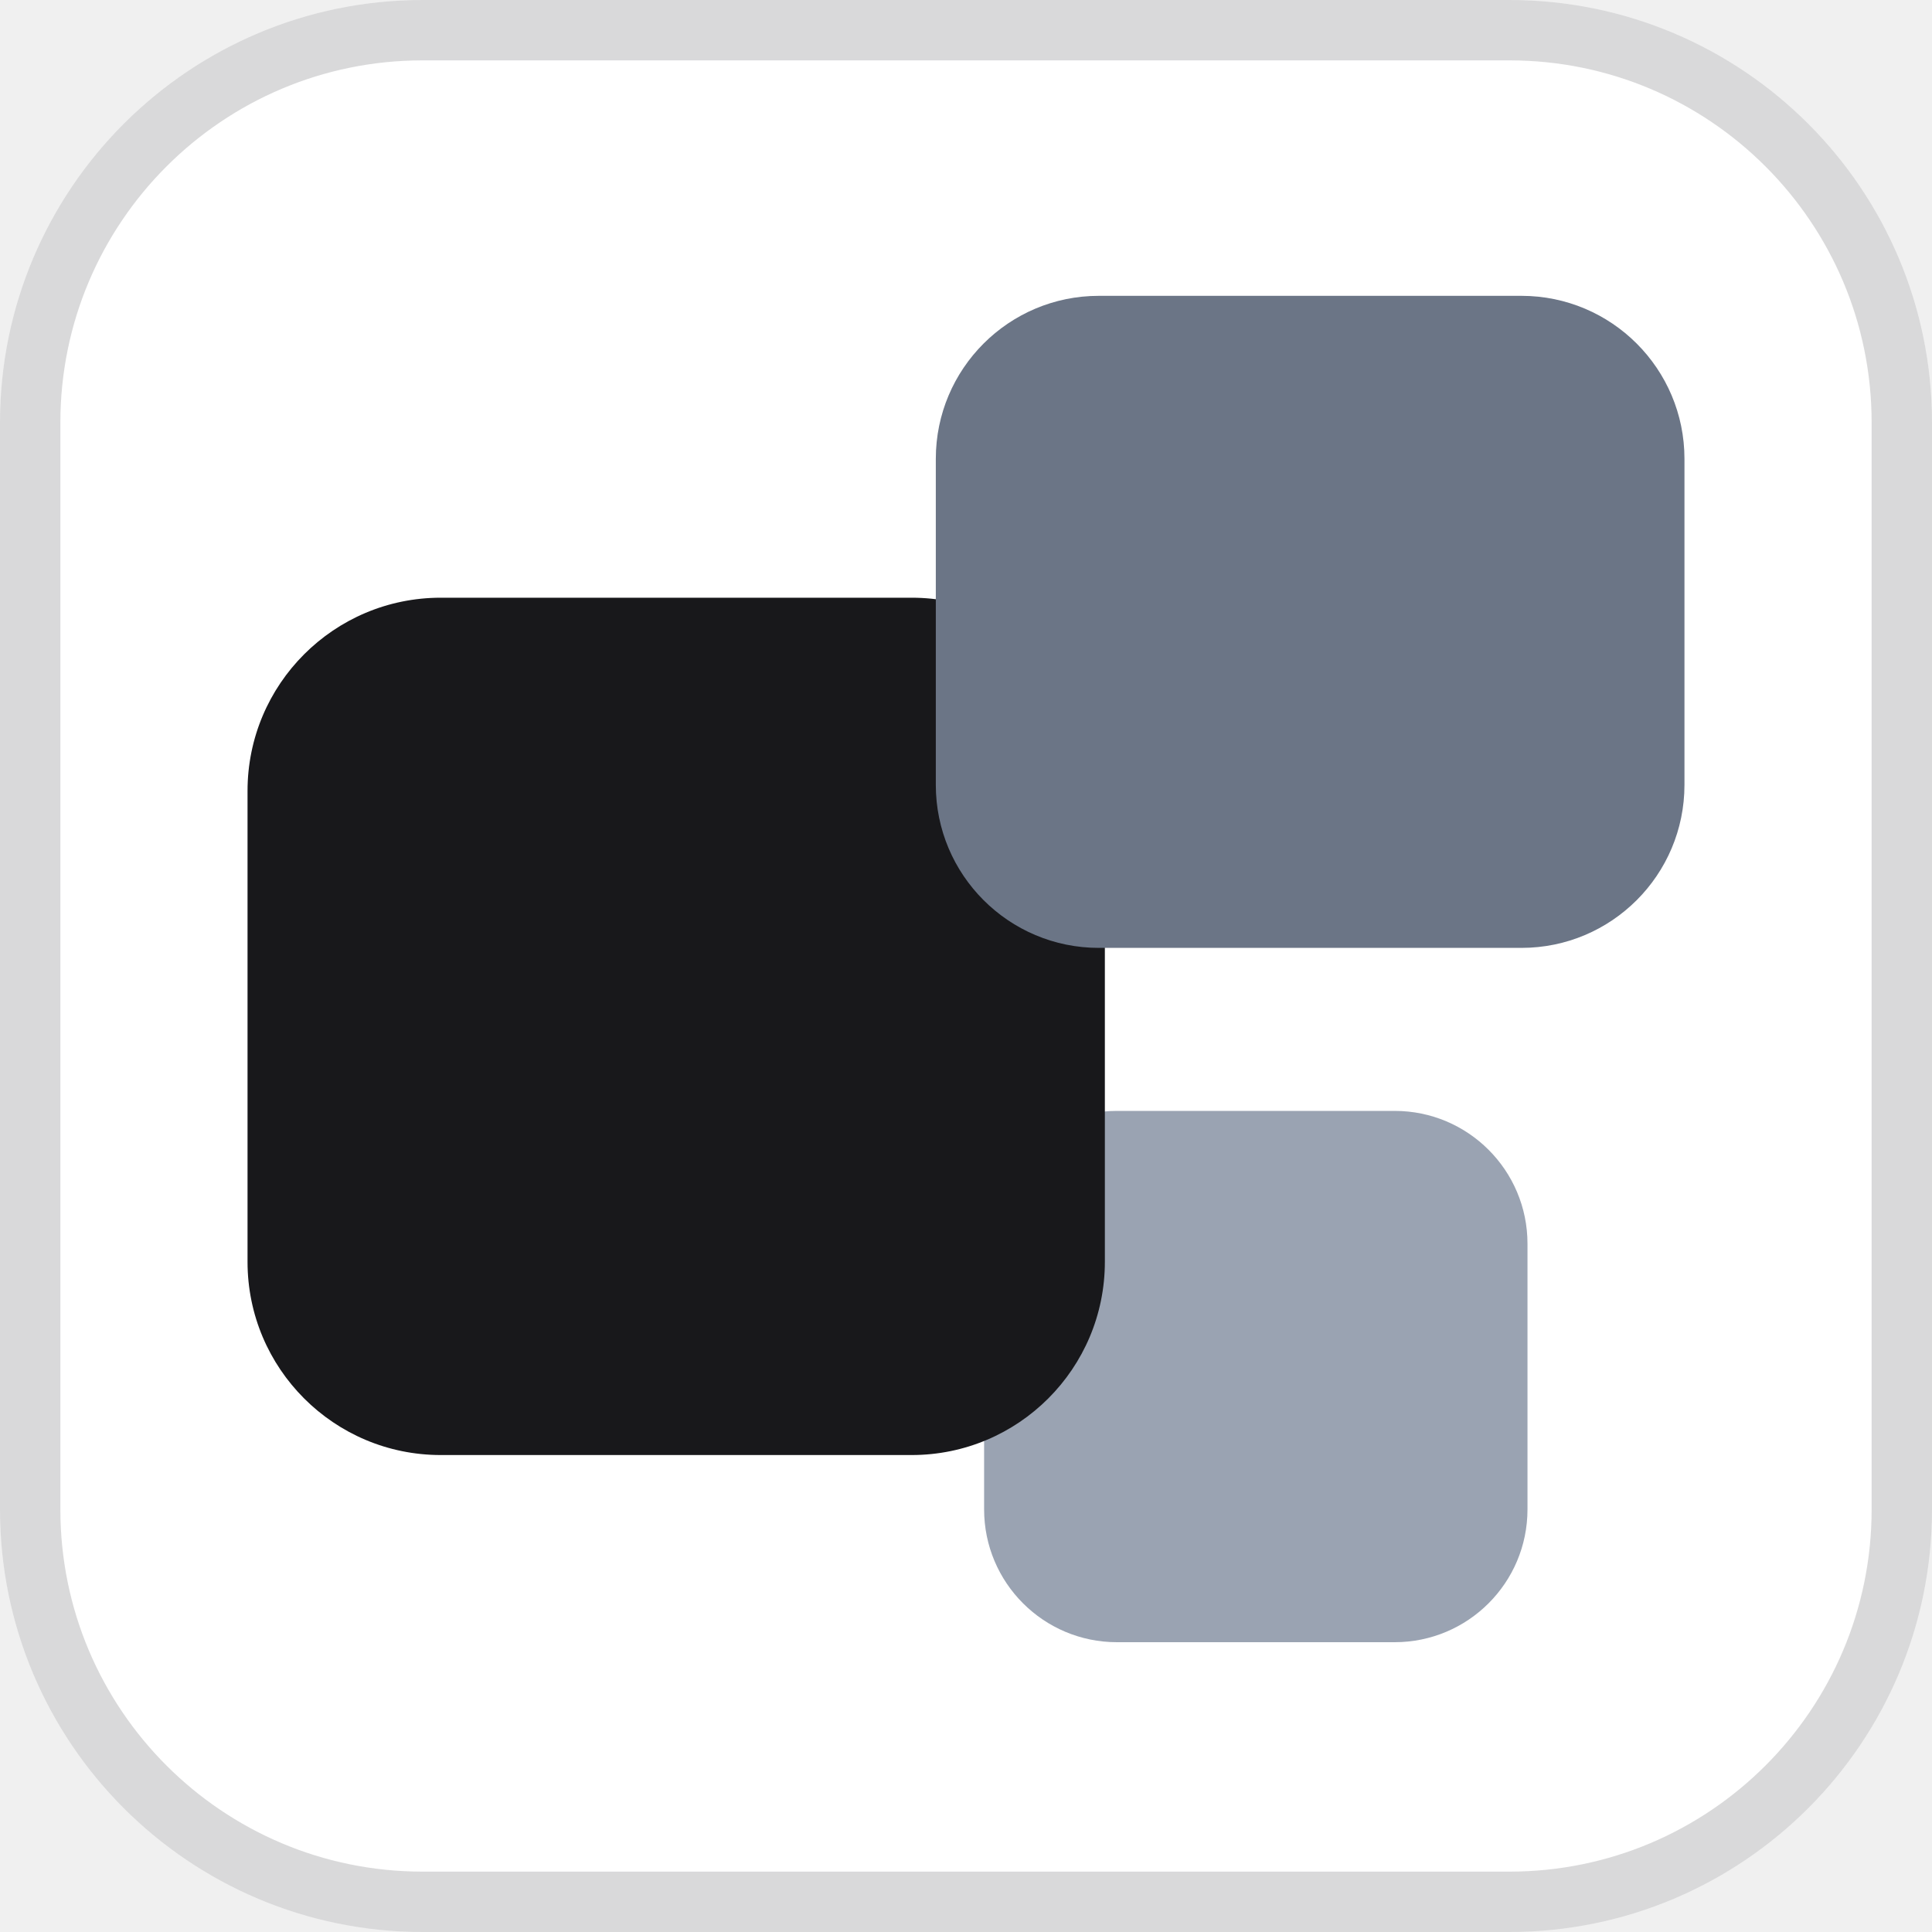
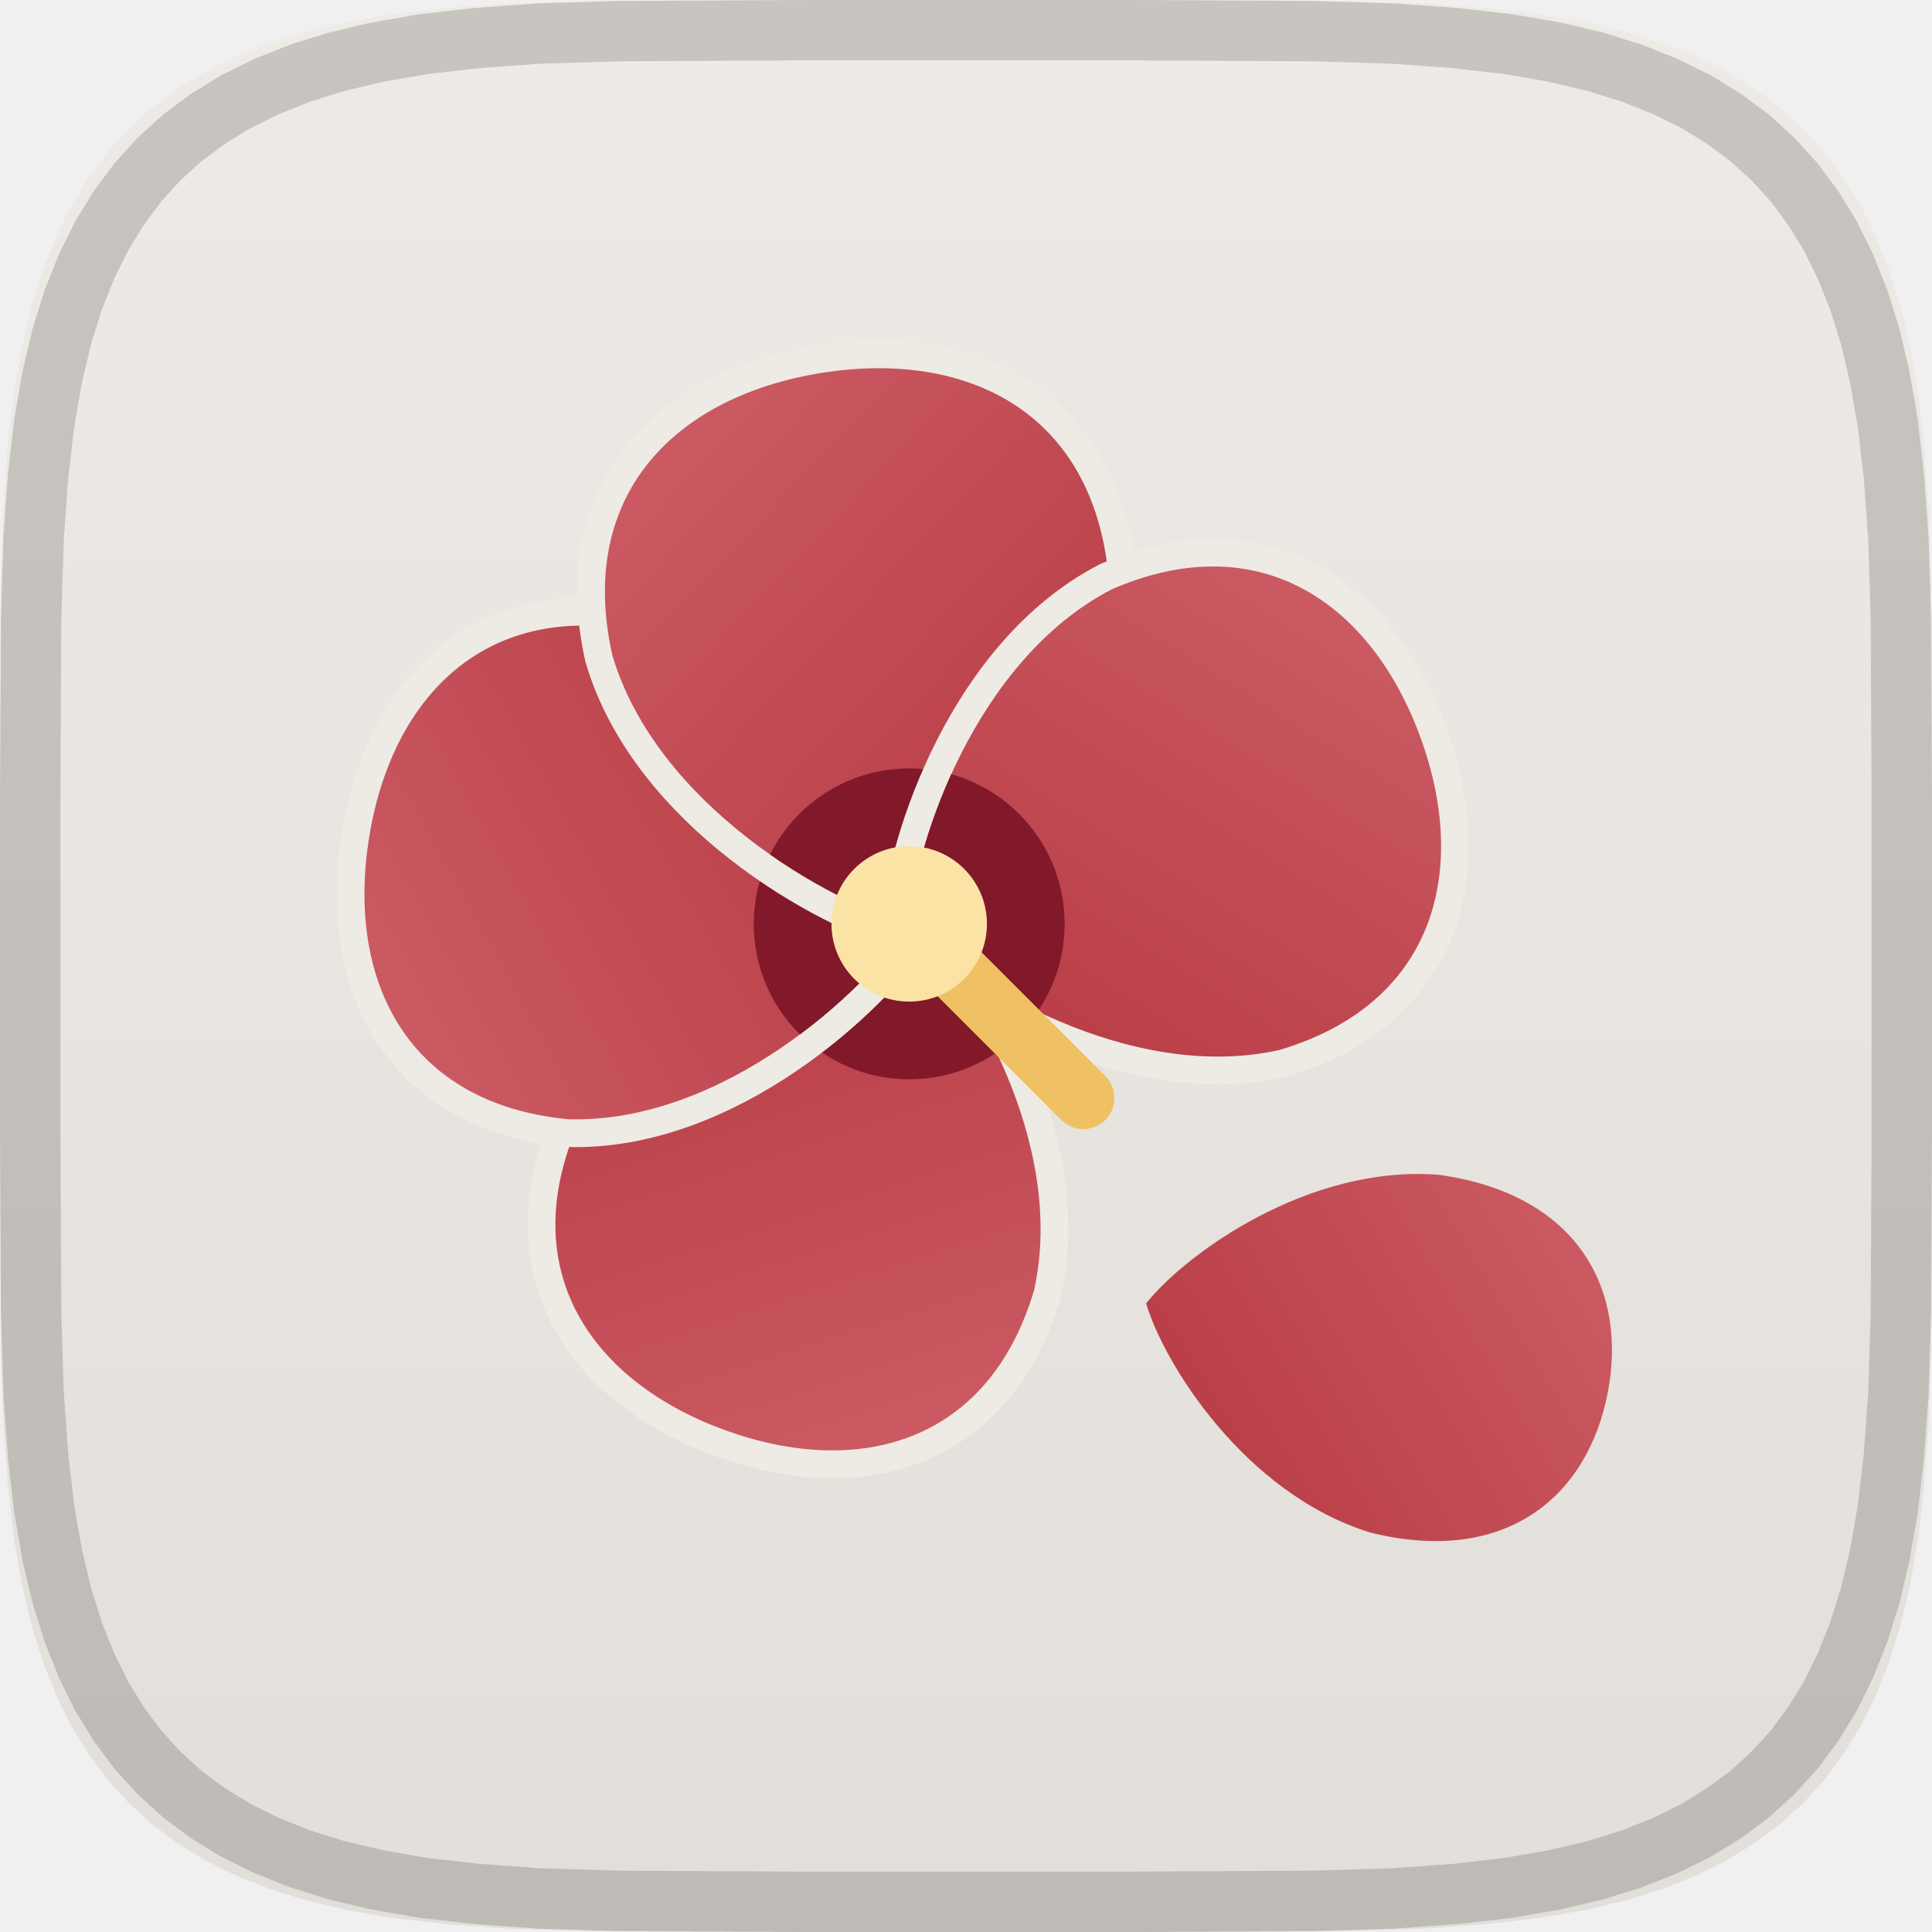
- <svg xmlns="http://www.w3.org/2000/svg" viewBox="0 0 32 32">
-   <rect width="32" height="32" rx="7" fill="#ffffff" />
-   <rect x=".5" y=".5" width="31" height="31" rx="6.5" fill="none" stroke="#0f0f14" stroke-opacity=".16" />
-   <rect x="16.3" y="18.4" width="9" height="8.8" rx="2.2" fill="#9aa3b2" />
-   <rect x="4.1" y="9.9" width="14.2" height="14.2" rx="3.2" fill="#18181b" />
-   <rect x="15.5" y="4.9" width="12.4" height="10.8" rx="2.7" fill="#6b7586" />
+ <svg xmlns="http://www.w3.org/2000/svg" width="1024" height="1024" viewBox="0 0 1024 1024">
+   <defs>
+     <linearGradient id="sp" x1="0.15" y1="0" x2="0.85" y2="1">
+       <stop offset="0" stop-color="#cc5c64" />
+       <stop offset="1" stop-color="#b63943" />
+     </linearGradient>
+     <linearGradient id="sbg" x1="0" y1="0" x2="0" y2="1">
+       <stop offset="0" stop-color="#eeeae5" />
+       <stop offset="1" stop-color="#e2ded9" />
+     </linearGradient>
+     <clipPath id="c0">
+       <path d="M0,0C35.40,-15.72 108.56,-73.56 118.00,-146.72C122.72,-224.60 68.44,-262.00 0,-262.00C-68.44,-262.00 -122.72,-224.60 -118.00,-146.72C-108.56,-73.56 -35.40,-15.72 0,0Z" transform="translate(476.0 484.0) rotate(200) scale(0.9259)" />
+     </clipPath>
+     <clipPath id="c1">
+       <path d="M0,0C35.40,-15.72 108.56,-73.56 118.00,-146.72C122.72,-224.60 68.44,-262.00 0,-262.00C-68.44,-262.00 -122.72,-224.60 -118.00,-146.72C-108.56,-73.56 -35.40,-15.72 0,0Z" transform="translate(476.0 484.0) rotate(279) scale(0.94)" />
+     </clipPath>
+     <clipPath id="c2">
+       <path d="M0,0C35.40,-15.72 108.56,-73.56 118.00,-146.72C122.72,-224.60 68.44,-262.00 0,-262.00C-68.44,-262.00 -122.72,-224.60 -118.00,-146.72C-108.56,-73.56 -35.40,-15.72 0,0Z" transform="translate(476.0 484.0) rotate(351) scale(0.9588)" />
+     </clipPath>
+     <clipPath id="c3">
+       <path d="M0,0C35.40,-15.72 108.56,-73.56 118.00,-146.72C122.72,-224.60 68.44,-262.00 0,-262.00C-68.44,-262.00 -122.72,-224.60 -118.00,-146.72C-108.56,-73.56 -35.40,-15.72 0,0Z" transform="translate(476.0 484.0) rotate(70) scale(0.9353)" />
+     </clipPath>
+   </defs>
+   <path d="M614.4,0.0 L711.9,0.5 L754.7,1.8 L787.7,4.2 L815.5,7.4 L839.8,11.6 L861.5,16.7 L881.0,22.8 L898.8,29.9 L915.0,37.9 L929.8,47.0 L943.4,57.1 L955.7,68.3 L966.9,80.6 L977.0,94.2 L986.1,109.0 L994.1,125.2 L1001.2,143.0 L1007.3,162.5 L1012.4,184.2 L1016.6,208.5 L1019.8,236.3 L1022.2,269.3 L1023.5,312.1 L1024.0,409.6 L1024.0,614.4 L1023.5,711.9 L1022.2,754.7 L1019.8,787.7 L1016.6,815.5 L1012.4,839.8 L1007.3,861.5 L1001.2,881.0 L994.1,898.8 L986.1,915.0 L977.0,929.8 L966.9,943.4 L955.7,955.7 L943.4,966.9 L929.8,977.0 L915.0,986.1 L898.8,994.1 L881.0,1001.2 L861.5,1007.3 L839.8,1012.4 L815.5,1016.6 L787.7,1019.8 L754.7,1022.2 L711.9,1023.5 L614.4,1024.0 L409.6,1024.0 L312.1,1023.5 L269.3,1022.2 L236.3,1019.8 L208.5,1016.6 L184.2,1012.4 L162.5,1007.3 L143.0,1001.2 L125.2,994.1 L109.0,986.1 L94.2,977.0 L80.6,966.9 L68.3,955.7 L57.1,943.4 L47.0,929.8 L37.9,915.0 L29.9,898.8 L22.8,881.0 L16.7,861.5 L11.6,839.8 L7.4,815.5 L4.2,787.7 L1.8,754.7 L0.5,711.9 L0.0,614.4 L0.0,409.6 L0.5,312.1 L1.8,269.3 L4.2,236.3 L7.4,208.5 L11.6,184.2 L16.7,162.5 L22.8,143.0 L29.9,125.2 L37.9,109.0 L47.0,94.2 L57.1,80.6 L68.3,68.3 L80.6,57.1 L94.2,47.0 L109.0,37.9 L125.2,29.9 L143.0,22.8 L162.5,16.7 L184.2,11.6 L208.5,7.4 L236.3,4.2 L269.3,1.8 L312.1,0.5 L409.6,0.0Z" fill="url(#sbg)" />
+   <path d="M598.4,16.0 L695.9,16.5 L738.7,17.8 L771.7,20.2 L799.5,23.4 L823.8,27.6 L845.5,32.7 L865.0,38.8 L882.8,45.9 L899.0,53.9 L913.8,63.0 L927.4,73.1 L939.7,84.3 L950.9,96.6 L961.0,110.2 L970.1,125.0 L978.1,141.2 L985.2,159.0 L991.3,178.5 L996.4,200.2 L1000.6,224.5 L1003.8,252.3 L1006.2,285.3 L1007.5,328.1 L1008.0,425.6 L1008.0,598.4 L1007.5,695.9 L1006.2,738.7 L1003.8,771.7 L1000.6,799.5 L996.4,823.8 L991.3,845.5 L985.2,865.0 L978.1,882.8 L970.1,899.0 L961.0,913.8 L950.9,927.4 L939.7,939.7 L927.4,950.9 L913.8,961.0 L899.0,970.1 L882.8,978.1 L865.0,985.2 L845.5,991.3 L823.8,996.4 L799.5,1000.6 L771.7,1003.8 L738.7,1006.2 L695.9,1007.5 L598.4,1008.0 L425.6,1008.0 L328.1,1007.5 L285.3,1006.2 L252.3,1003.8 L224.5,1000.6 L200.2,996.4 L178.5,991.3 L159.0,985.2 L141.2,978.1 L125.0,970.1 L110.2,961.0 L96.6,950.9 L84.3,939.7 L73.1,927.4 L63.0,913.8 L53.9,899.0 L45.9,882.8 L38.8,865.0 L32.7,845.5 L27.6,823.8 L23.4,799.5 L20.2,771.7 L17.8,738.7 L16.5,695.9 L16.0,598.4 L16.0,425.6 L16.5,328.1 L17.8,285.3 L20.2,252.3 L23.4,224.5 L27.6,200.2 L32.7,178.5 L38.8,159.0 L45.9,141.2 L53.9,125.0 L63.0,110.2 L73.1,96.6 L84.3,84.3 L96.6,73.1 L110.2,63.0 L125.0,53.9 L141.2,45.9 L159.0,38.8 L178.5,32.7 L200.2,27.6 L224.5,23.4 L252.3,20.2 L285.3,17.8 L328.1,16.5 L425.6,16.0Z" fill="none" stroke="#1c1a17" stroke-opacity="0.176" stroke-width="32" />
+   <g transform="translate(526.0 522.0) scale(1.02) translate(-512 -512) translate(523.0 508.0) scale(1.154) translate(-523.0 -508.0)">
+     <path d="M0,0C35.40,-15.72 108.56,-73.56 118.00,-146.72C122.72,-224.60 68.44,-262.00 0,-262.00C-68.44,-262.00 -122.72,-224.60 -118.00,-146.72C-108.56,-73.56 -35.40,-15.72 0,0Z" transform="translate(476.0 484.0) rotate(200) scale(0.9259)" fill="url(#sp)" stroke="#eeeae4" stroke-width="27.0" stroke-linejoin="round" paint-order="stroke" />
+     <circle cx="476.0" cy="484.0" r="70" fill="#82192a" clip-path="url(#c0)" />
+     <path d="M0,0C35.40,-15.72 108.56,-73.56 118.00,-146.72C122.72,-224.60 68.44,-262.00 0,-262.00C-68.44,-262.00 -122.72,-224.60 -118.00,-146.72C-108.56,-73.56 -35.40,-15.72 0,0Z" transform="translate(476.0 484.0) rotate(279) scale(0.94)" fill="url(#sp)" stroke="#eeeae4" stroke-width="26.6" stroke-linejoin="round" paint-order="stroke" />
+     <circle cx="476.0" cy="484.0" r="70" fill="#82192a" clip-path="url(#c1)" />
+     <path d="M0,0C35.40,-15.72 108.56,-73.56 118.00,-146.72C122.72,-224.60 68.44,-262.00 0,-262.00C-68.44,-262.00 -122.72,-224.60 -118.00,-146.72C-108.56,-73.56 -35.40,-15.72 0,0Z" transform="translate(476.0 484.0) rotate(351) scale(0.9588)" fill="url(#sp)" stroke="#eeeae4" stroke-width="26.0" stroke-linejoin="round" paint-order="stroke" />
+     <circle cx="476.0" cy="484.0" r="70" fill="#82192a" clip-path="url(#c2)" />
+     <path d="M0,0C35.40,-15.72 108.56,-73.56 118.00,-146.72C122.72,-224.60 68.44,-262.00 0,-262.00C-68.44,-262.00 -122.72,-224.60 -118.00,-146.72C-108.56,-73.56 -35.40,-15.72 0,0Z" transform="translate(476.0 484.0) rotate(70) scale(0.9353)" fill="url(#sp)" stroke="#eeeae4" stroke-width="26.7" stroke-linejoin="round" paint-order="stroke" />
+     <circle cx="476.0" cy="484.0" r="70" fill="#82192a" clip-path="url(#c3)" />
+     <path d="M0,0C35.40,-15.72 108.56,-73.56 118.00,-146.72C122.72,-224.60 68.44,-262.00 0,-262.00C-68.44,-262.00 -122.72,-224.60 -118.00,-146.72C-108.56,-73.56 -35.40,-15.72 0,0Z" transform="translate(-23.4 -21.2) translate(710.0 696.3) rotate(101.0) scale(0.695 0.808) translate(0 131)" fill="url(#sp)" />
+     <line x1="476.0" y1="484.0" x2="554.4" y2="562.4" stroke="#efc163" stroke-width="28" stroke-linecap="round" />
+     <circle cx="476.0" cy="484.0" r="35" fill="#fbe3a6" />
+   </g>
</svg>
